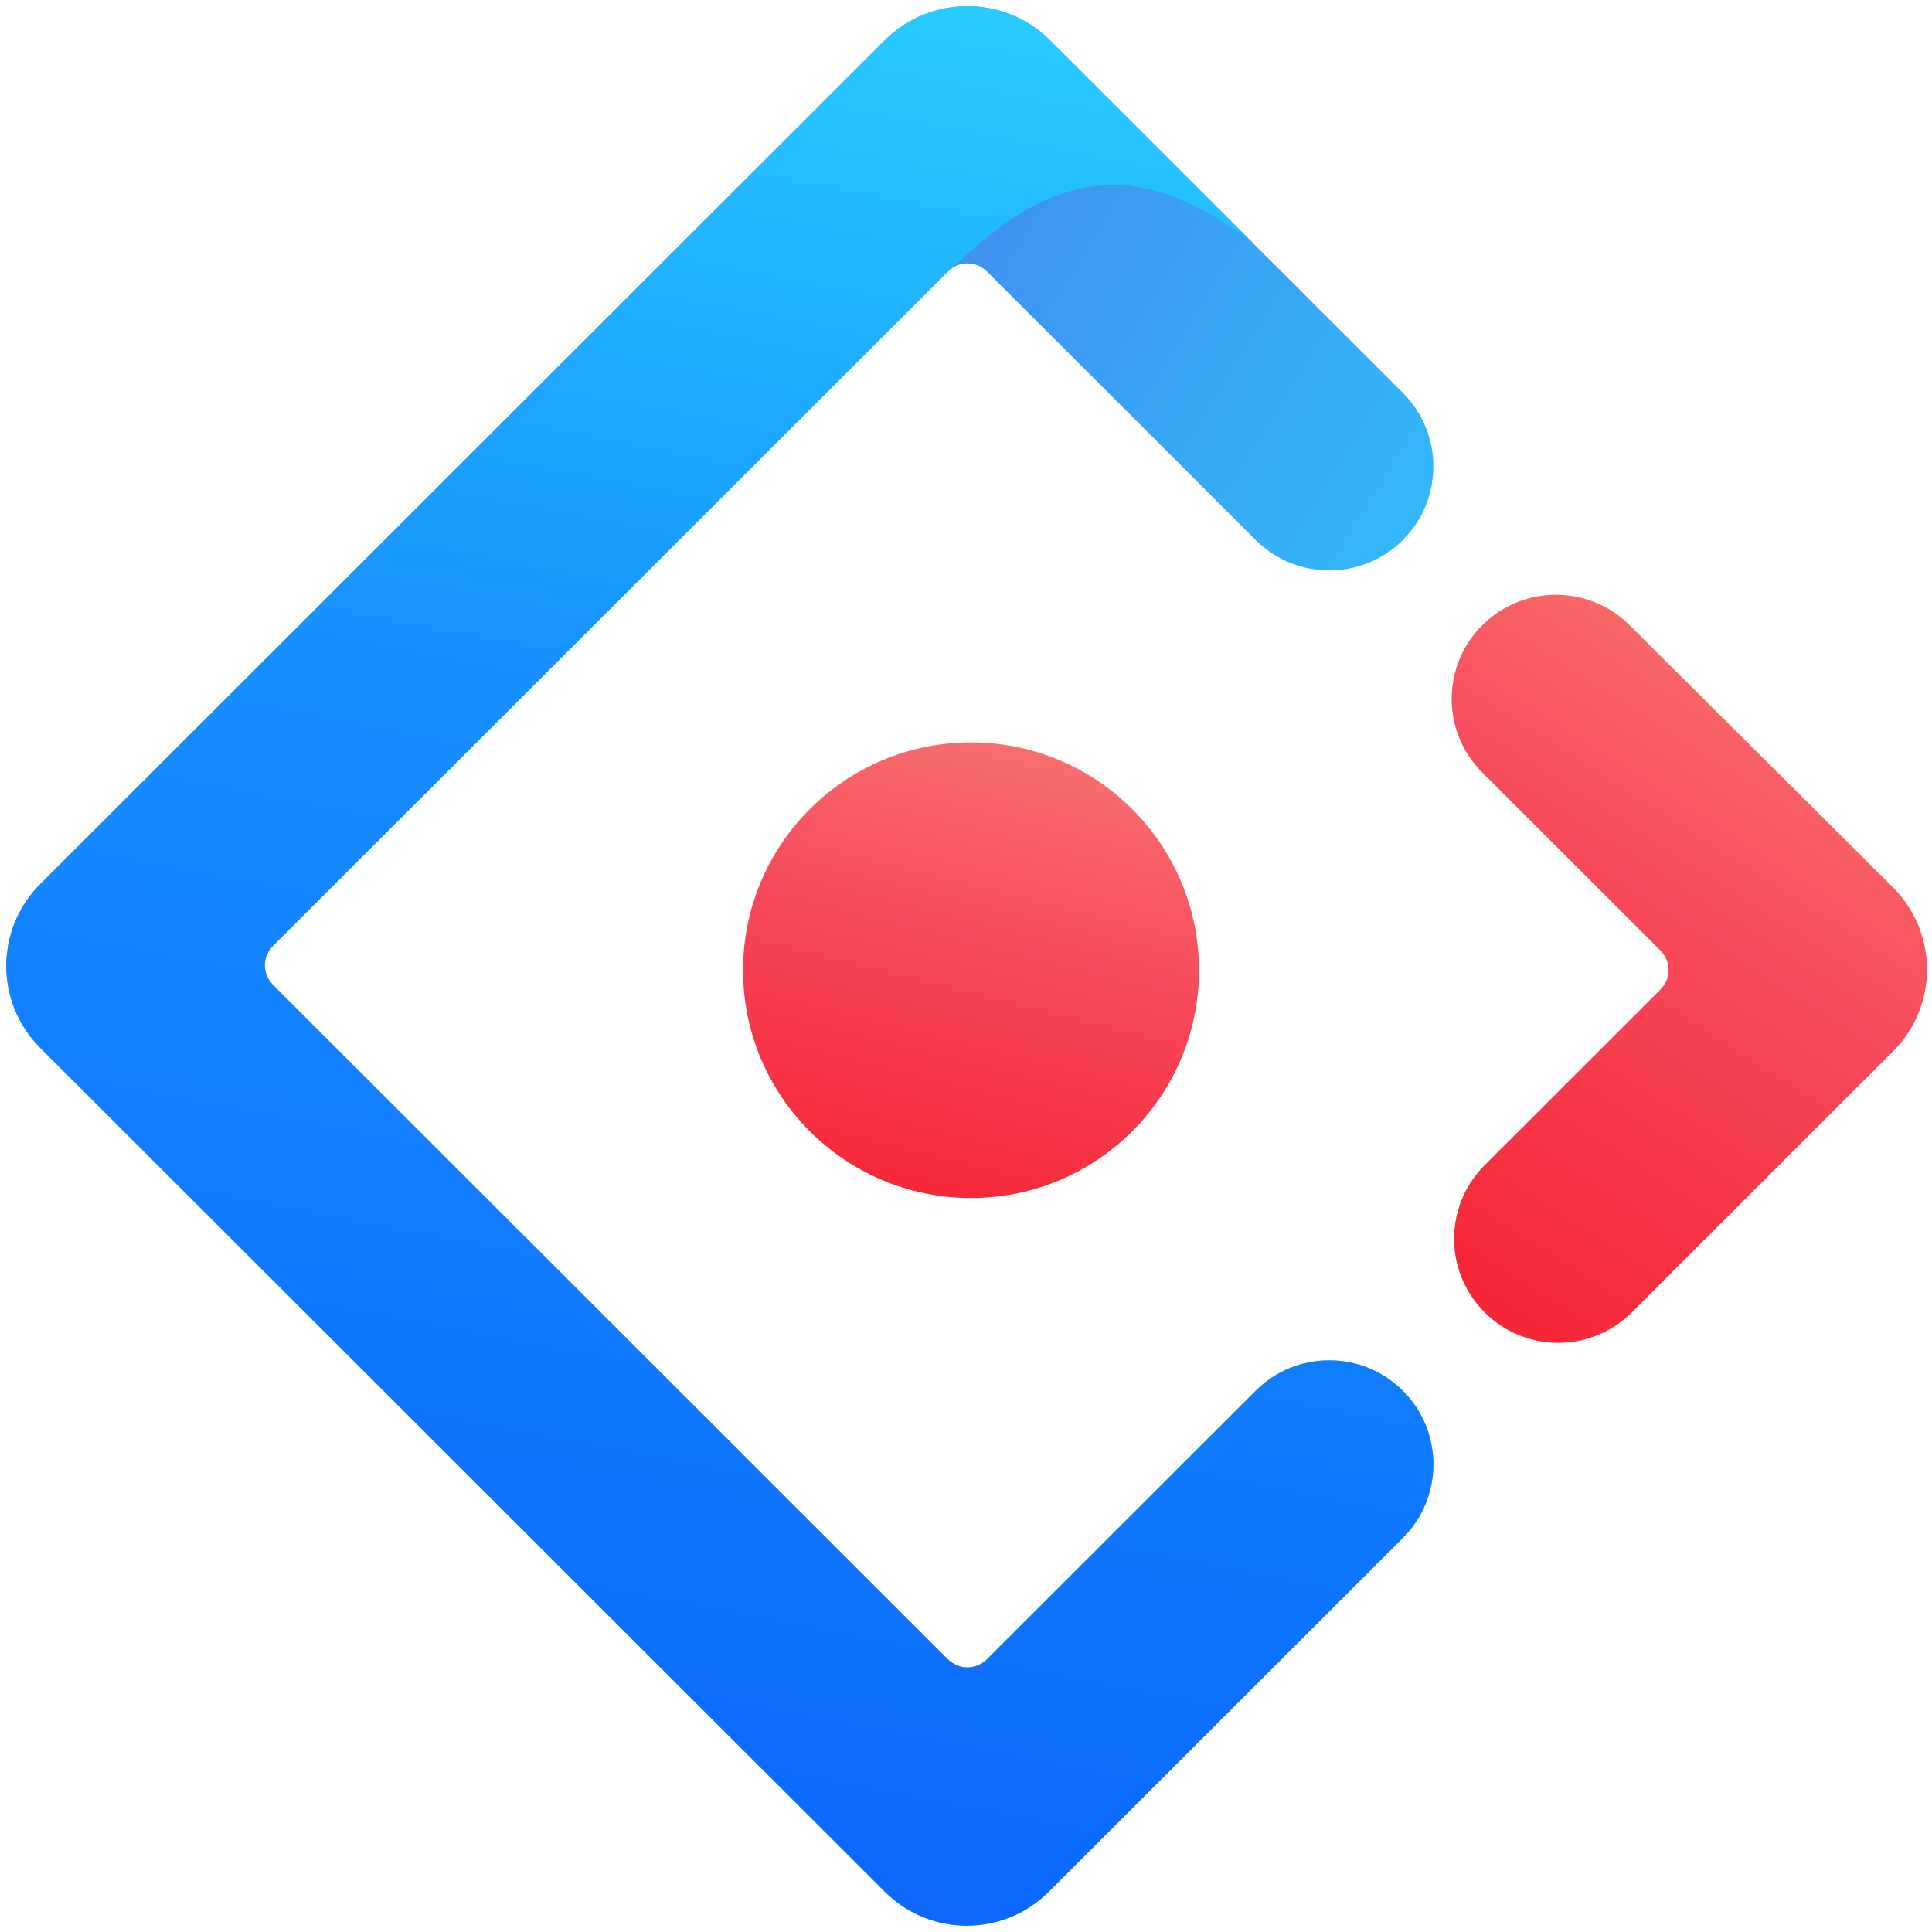
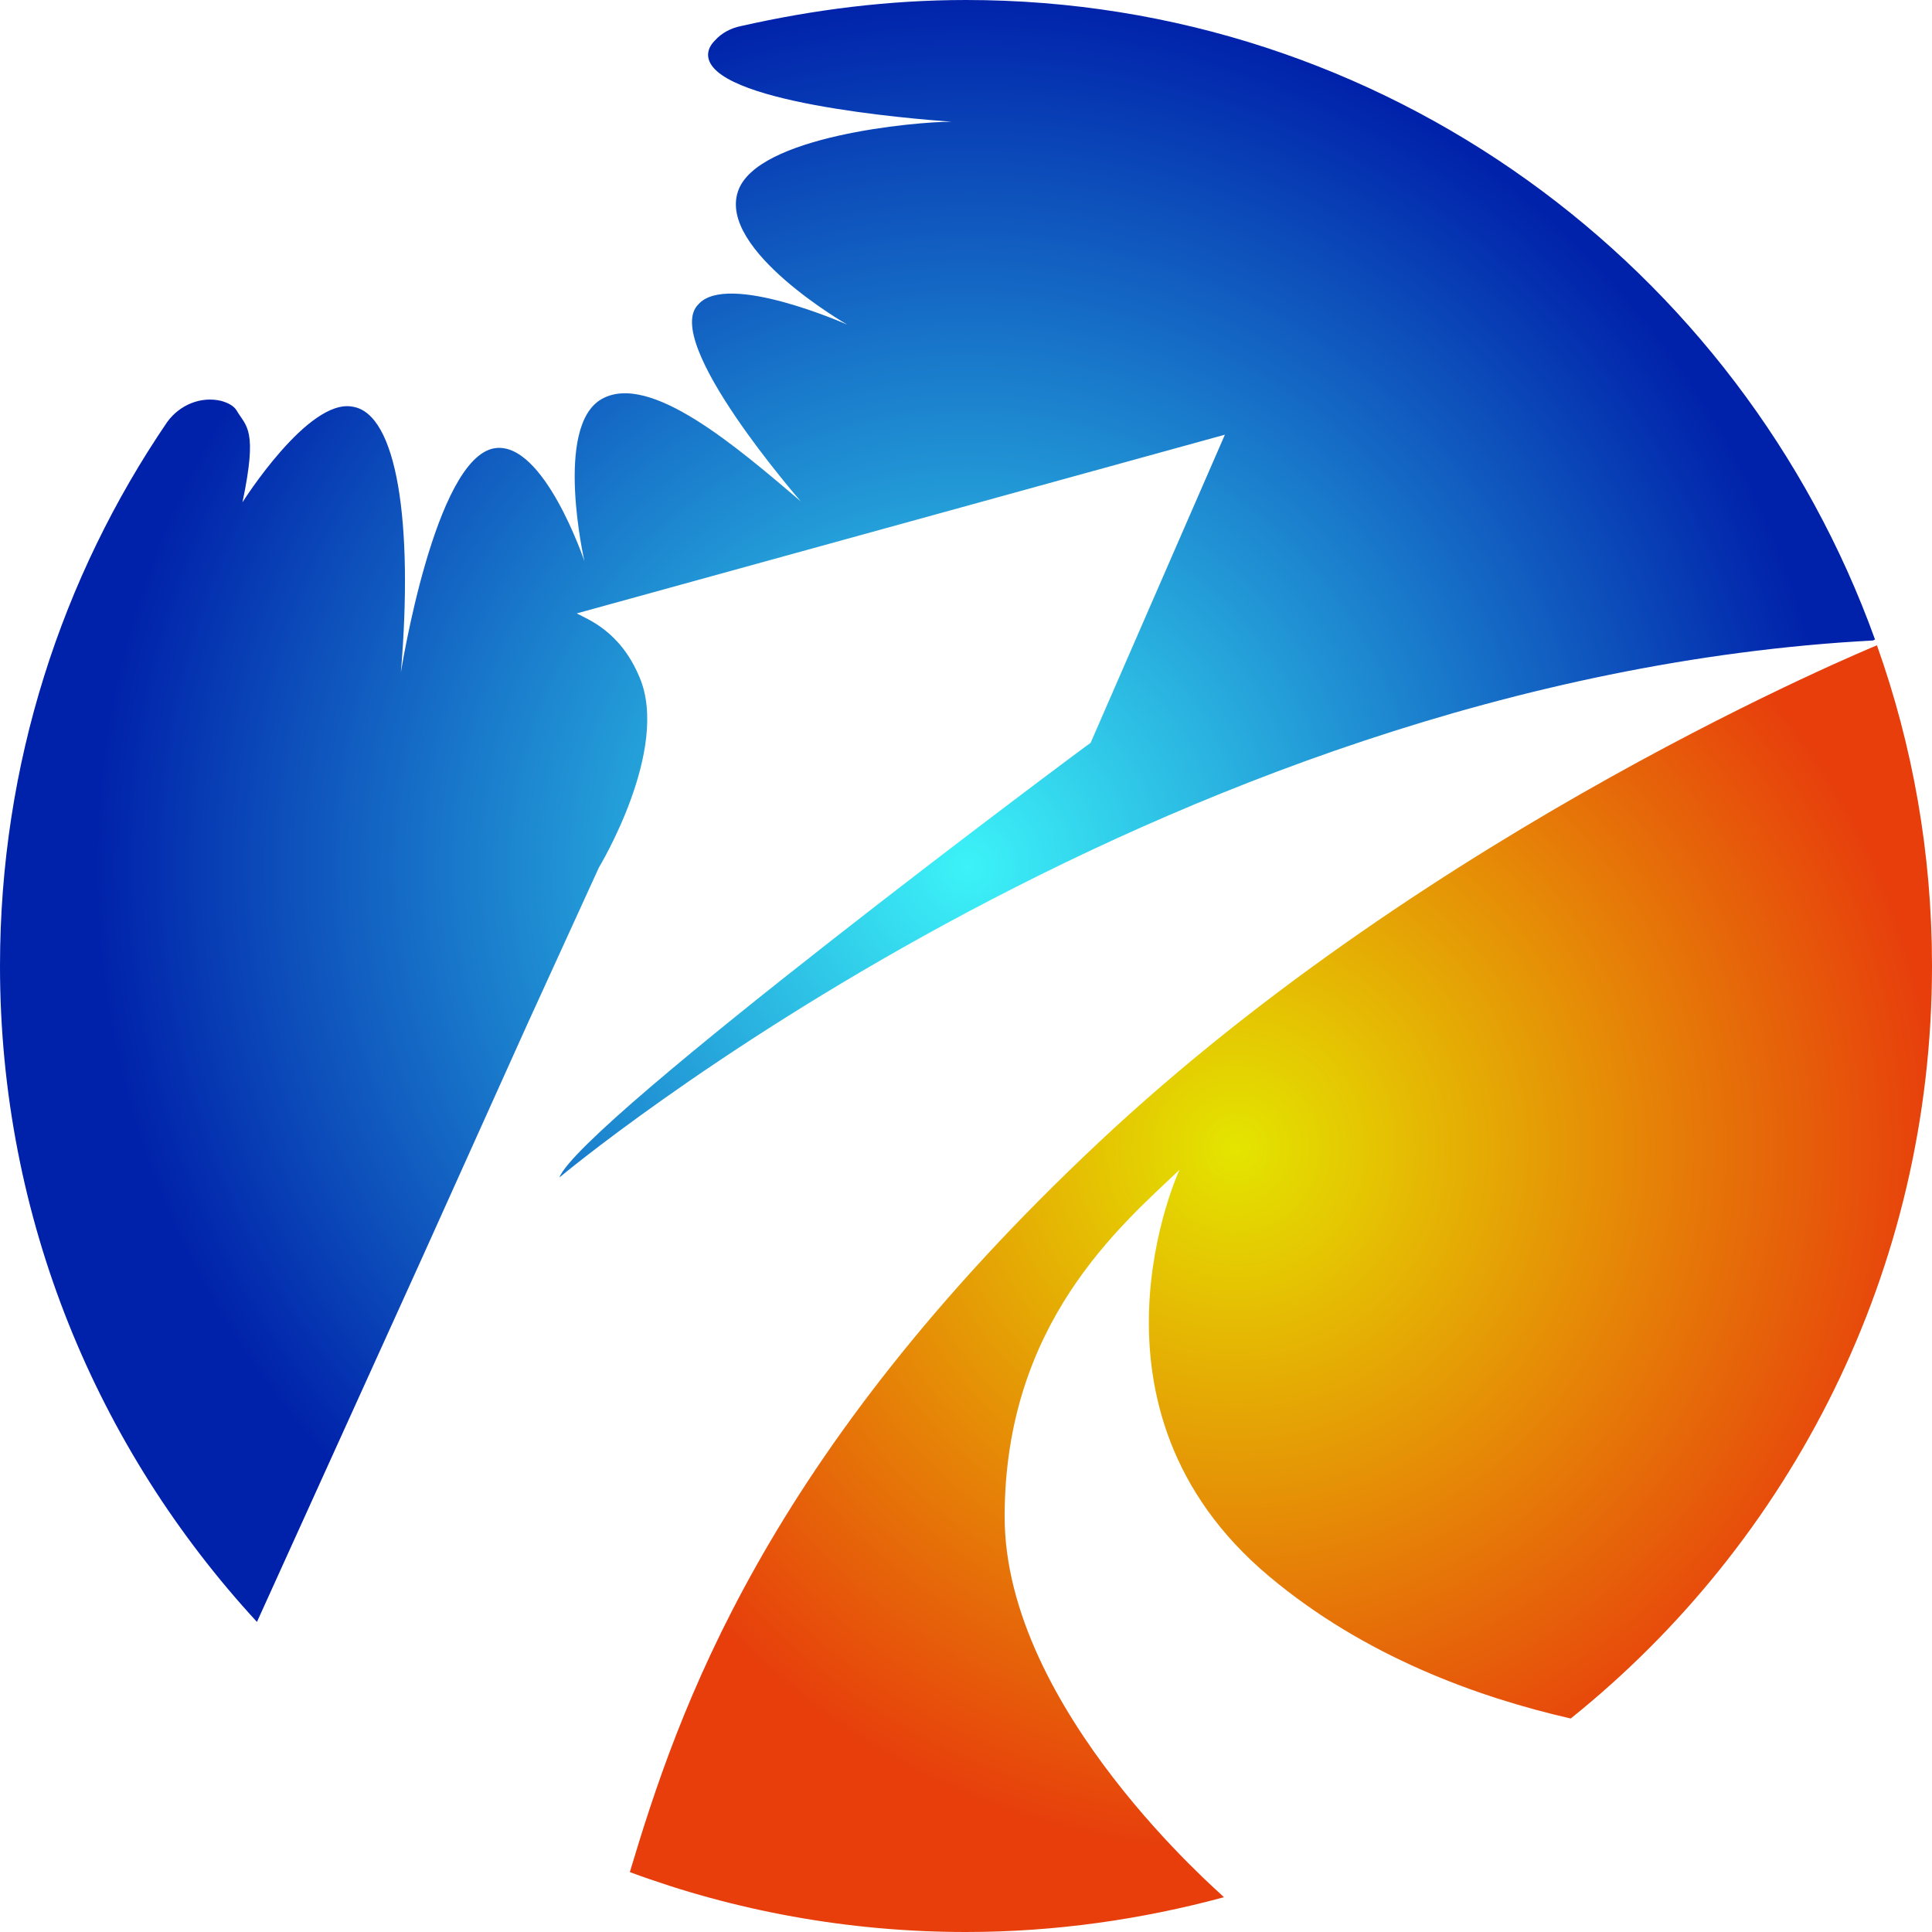
- <svg xmlns="http://www.w3.org/2000/svg" width="200px" height="200px" viewBox="0 0 200 200" version="1.1">
-   <defs>
-     <linearGradient x1="62.102%" y1="0%" x2="108.197%" y2="37.864%" id="linearGradient-1">
-       <stop stop-color="#4285EB" offset="0%" />
-       <stop stop-color="#2EC7FF" offset="100%" />
-     </linearGradient>
-     <linearGradient x1="69.644%" y1="0%" x2="54.043%" y2="108.457%" id="linearGradient-2">
-       <stop stop-color="#29CDFF" offset="0%" />
-       <stop stop-color="#148EFF" offset="37.86%" />
-       <stop stop-color="#0A60FF" offset="100%" />
-     </linearGradient>
-     <linearGradient x1="69.691%" y1="-12.974%" x2="16.723%" y2="117.391%" id="linearGradient-3">
-       <stop stop-color="#FA816E" offset="0%" />
-       <stop stop-color="#F74A5C" offset="41.473%" />
-       <stop stop-color="#F51D2C" offset="100%" />
-     </linearGradient>
-     <linearGradient x1="68.128%" y1="-35.691%" x2="30.44%" y2="114.943%" id="linearGradient-4">
-       <stop stop-color="#FA8E7D" offset="0%" />
-       <stop stop-color="#F74A5C" offset="51.264%" />
-       <stop stop-color="#F51D2C" offset="100%" />
-     </linearGradient>
-   </defs>
-   <g id="Page-1" stroke="none" stroke-width="1" fill="none" fill-rule="evenodd">
-     <g id="logo" transform="translate(-20, -20)">
-       <g id="Group-28-Copy-5" transform="translate(20, 20)">
-         <g id="Group-27-Copy-3">
-           <g id="Group-25" fill-rule="nonzero">
-             <g id="2">
-               <path d="M91.588,4.177 L4.18,91.513 C-0.519,96.208 -0.519,103.792 4.18,108.487 L91.588,195.823 C96.287,200.519 103.877,200.519 108.577,195.823 L145.225,159.205 C149.434,155 149.434,148.182 145.225,143.977 C141.017,139.772 134.194,139.772 129.985,143.977 L102.202,171.737 C101.032,172.906 99.257,172.906 98.088,171.737 L28.286,101.993 C27.116,100.824 27.116,99.051 28.286,97.882 L98.088,28.138 C99.257,26.969 101.032,26.969 102.202,28.138 L129.985,55.898 C134.194,60.103 141.017,60.103 145.225,55.898 C149.434,51.693 149.434,44.876 145.225,40.671 L108.581,4.056 C103.862,-0.538 96.269,-0.501 91.588,4.177 Z" id="Shape" fill="url(#linearGradient-1)" />
-               <path d="M91.588,4.177 L4.18,91.513 C-0.519,96.208 -0.519,103.792 4.18,108.487 L91.588,195.823 C96.287,200.519 103.877,200.519 108.577,195.823 L145.225,159.205 C149.434,155 149.434,148.182 145.225,143.977 C141.017,139.772 134.194,139.772 129.985,143.977 L102.202,171.737 C101.032,172.906 99.257,172.906 98.088,171.737 L28.286,101.993 C27.116,100.824 27.116,99.051 28.286,97.882 L98.088,28.138 C101,25.627 105.752,20.542 112.73,19.352 C117.916,18.469 123.585,20.414 129.739,25.189 C125.625,21.078 118.572,14.034 108.581,4.056 C103.862,-0.538 96.269,-0.501 91.588,4.177 Z" id="Shape" fill="url(#linearGradient-2)" />
-             </g>
-             <path d="M153.686,135.855 C157.894,140.06 164.717,140.06 168.926,135.855 L195.96,108.843 C200.659,104.147 200.659,96.564 195.961,91.869 L168.691,64.718 C164.472,60.518 157.647,60.524 153.436,64.732 C149.227,68.937 149.227,75.754 153.436,79.959 L171.854,98.362 C173.024,99.531 173.024,101.305 171.854,102.473 L153.686,120.627 C149.477,124.832 149.477,131.65 153.686,135.855 Z" id="Shape" fill="url(#linearGradient-3)" />
-           </g>
-           <ellipse id="Combined-Shape" fill="url(#linearGradient-4)" cx="100.519" cy="100.437" rx="23.6" ry="23.581" />
-         </g>
-       </g>
-     </g>
-   </g>
+ <svg xmlns="http://www.w3.org/2000/svg" version="1.1" id="图层_1" x="0px" y="0px" viewBox="0 0 200 200" style="enable-background:new 0 0 200 200;" xml:space="preserve">
+   <style type="text/css">
+ 	.st0{fill:url(#SVGID_1_);}
+ 	.st1{fill:url(#SVGID_2_);}
+ 	.st2{fill:none;}
+ </style>
+   <radialGradient id="SVGID_1_" cx="127.915" cy="118.896" r="72.865" gradientUnits="userSpaceOnUse">
+     <stop offset="0" style="stop-color:#E4E500" />
+     <stop offset="1" style="stop-color:#E73E0C" />
+   </radialGradient>
+   <path class="st0" d="M104,157c0-20,12-30.1,18.1-35.9c0,0-11.5,24.7,9.3,42.1c9.9,8.3,21.6,12.5,31.2,14.7  c22.8-18.3,37.4-46.4,37.4-77.9c0-11.7-2-22.8-5.7-33.2c-0.7,0.3-45.9,18.9-80.6,51.5c-34.6,32.5-43.5,58.8-48.5,75.5  c10.8,4,22.6,6.2,34.8,6.2c9.2,0,18.2-1.3,26.7-3.6l-0.1-0.1C126.6,196.2,104,177,104,157z" />
+   <radialGradient id="SVGID_2_" cx="100.171" cy="89.732" r="90.73" gradientUnits="userSpaceOnUse">
+     <stop offset="0" style="stop-color:#3CF3F8" />
+     <stop offset="1" style="stop-color:#0021AA" />
+   </radialGradient>
+   <path class="st1" d="M57.9,121.9c0,0,61.5-51.6,136-55.6l0.2-0.1C180.2,27.6,143.3,0,100,0c-8,0-15.8,1-23.3,2.7  c-1,0.2-2,0.7-2.7,1.5c-0.5,0.5-0.7,1-0.7,1.5c0.1,4.9,21,6.6,25.2,6.9c0.3,0,0.6,0,0.7,0c0,0-0.3,0-0.7,0c-3.8,0-20.2,1.5-22.1,7.2  c-2.1,6.1,11.3,13.8,11.3,13.8s-12.4-5.5-15.4-2.1c-3.9,3.8,10.6,20.4,10.6,20.4c-6.6-5.6-15.6-13.4-20.6-10.6  c-5,2.8-1.8,16.8-1.8,16.8s-4.2-12.5-9.3-11.7c-6.2,1-9.7,23.2-9.7,23.2c1.3-15.5-0.4-26.8-5-27.5C31.9,41.2,25.1,52,25.1,52  c1.6-7.6,0.4-7.8-0.6-9.5c-0.3-0.5-0.9-0.8-1.6-1c-2.1-0.5-4.3,0.4-5.6,2.2C6.4,59.7,0,79.1,0,100c0,26.2,10.1,50,26.6,67.9l0,0  l17.1-37.7l10.9-24.2l7.4-16.2c0,0,7.4-12.2,4.2-19.7c-2-4.8-5.4-6-6.5-6.6L126.8,45l-13.9,31.9C112.8,76.9,60.1,116.2,57.9,121.9z" />
+   <path class="st2" d="M99.9,30.9c0.3,0,0.5,0,0.5,0C100.3,30.9,100.1,30.9,99.9,30.9z" />
</svg>
